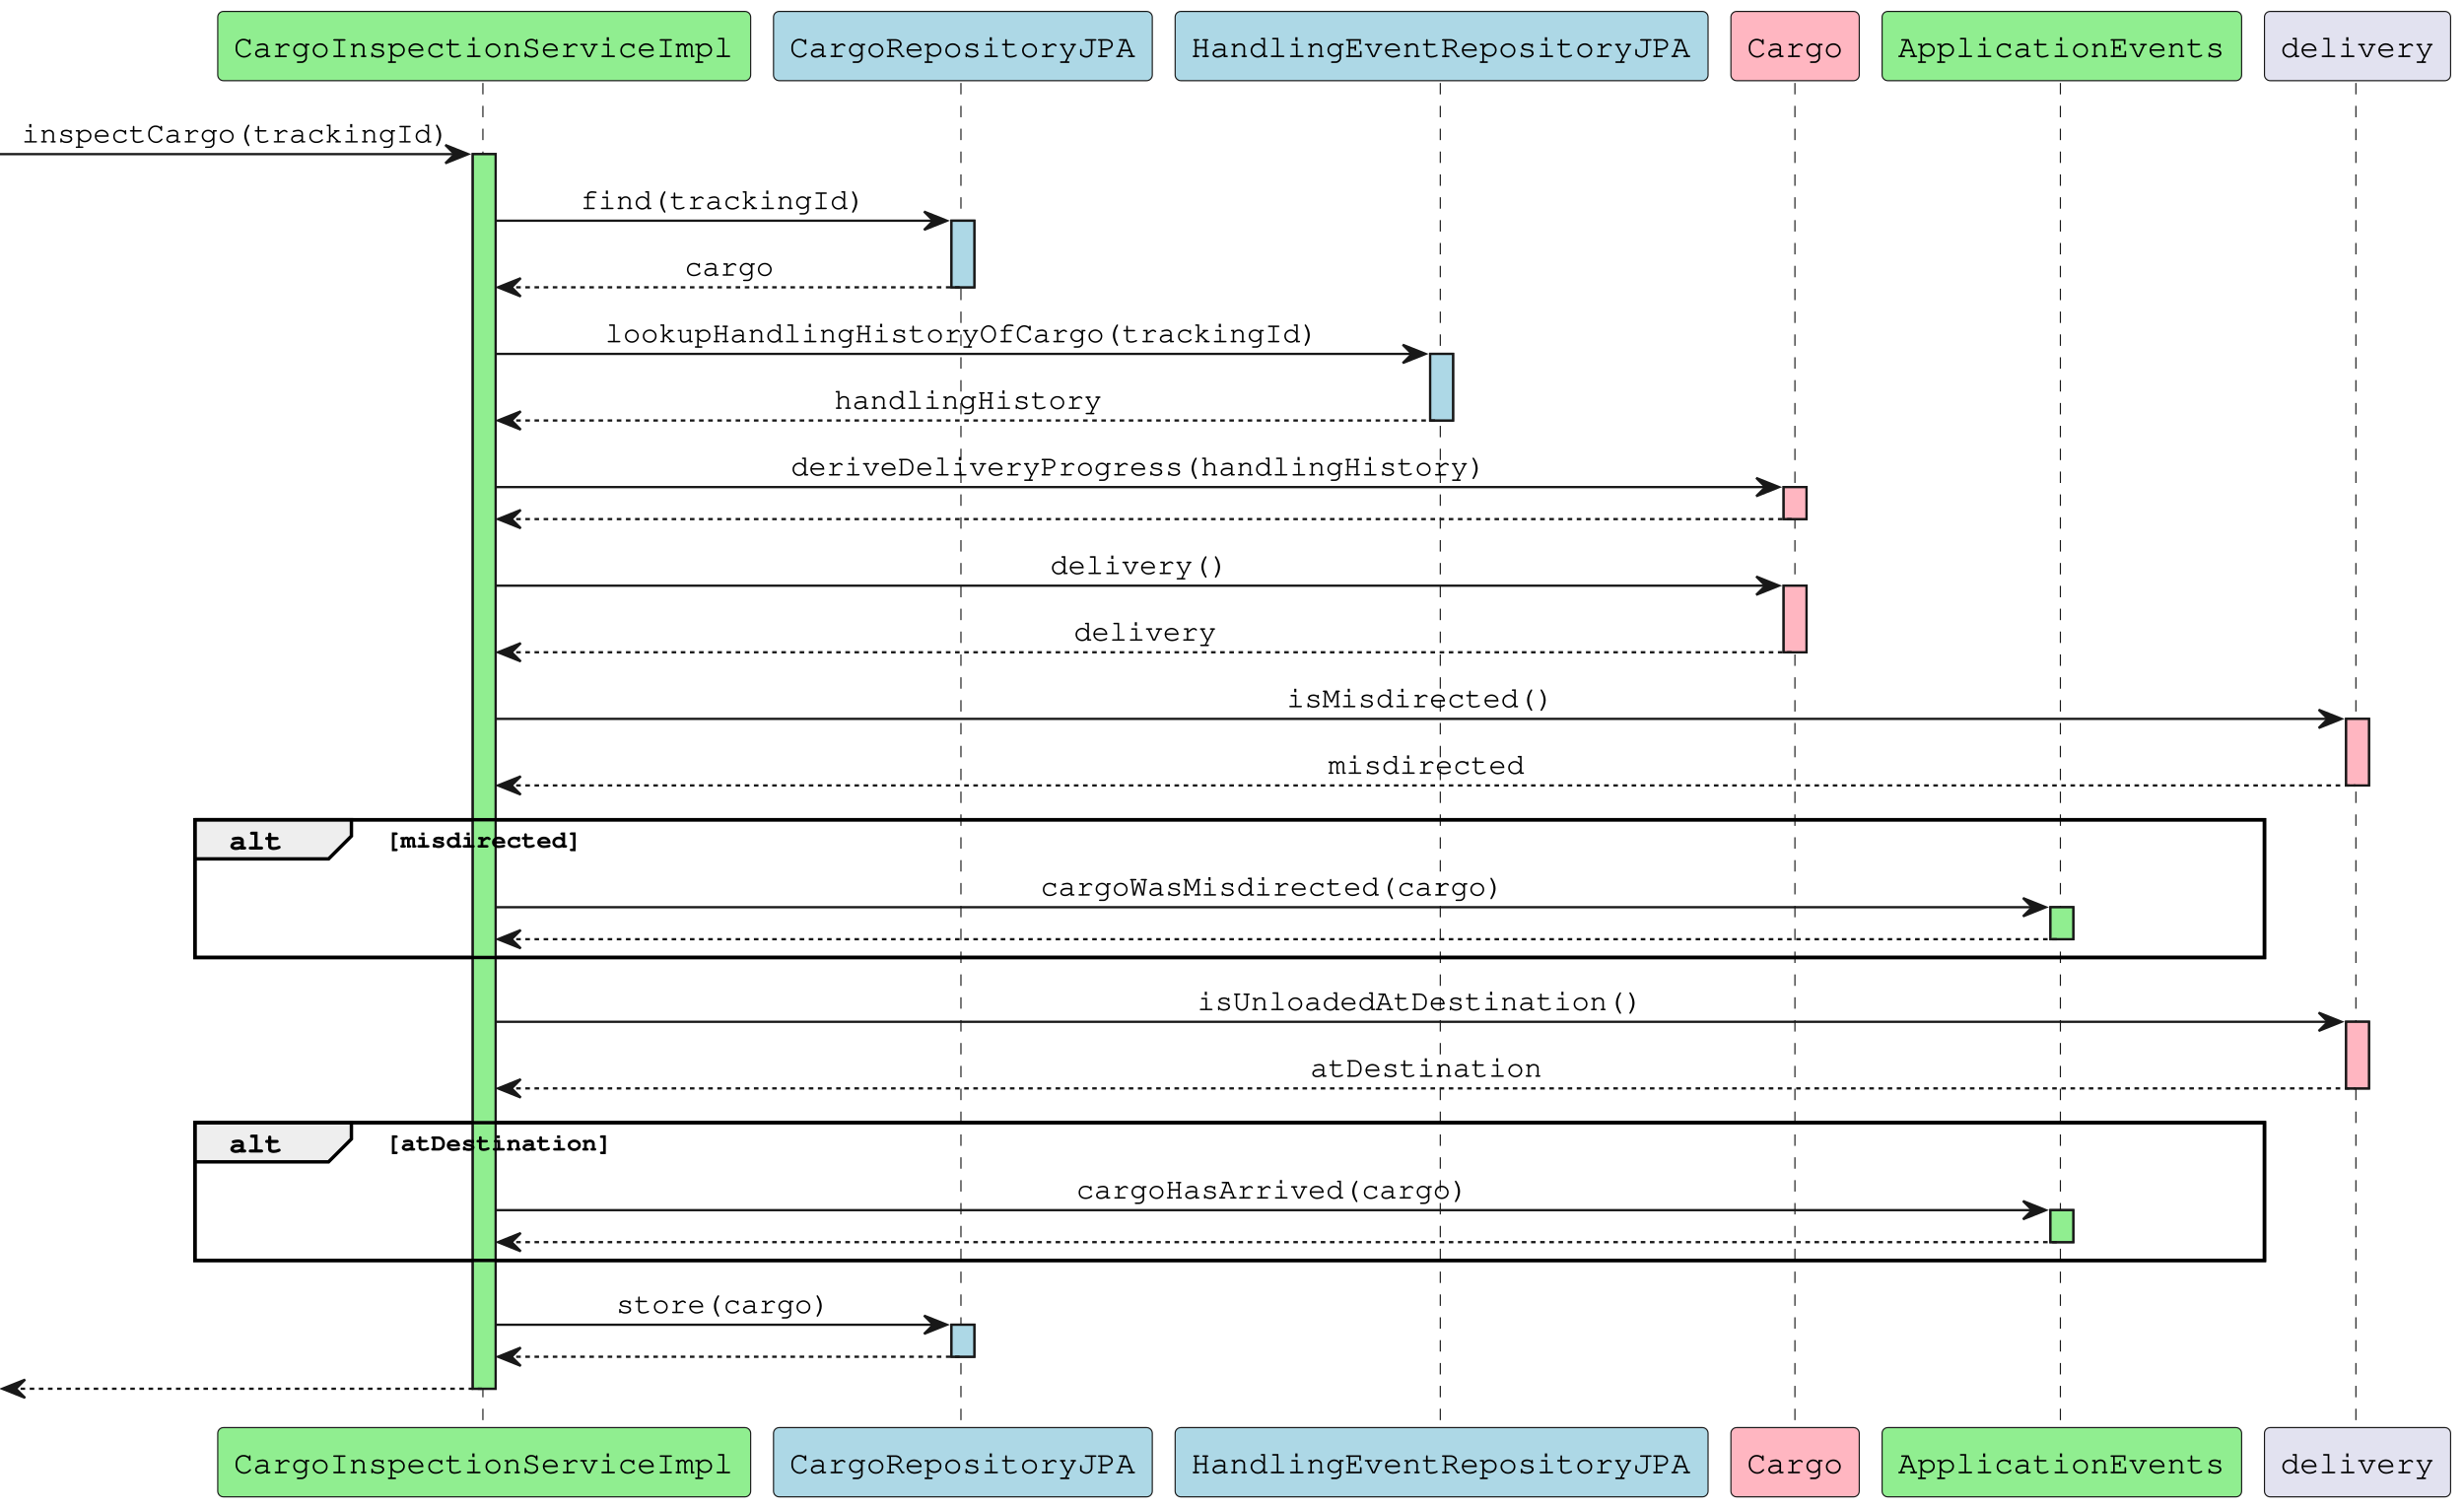
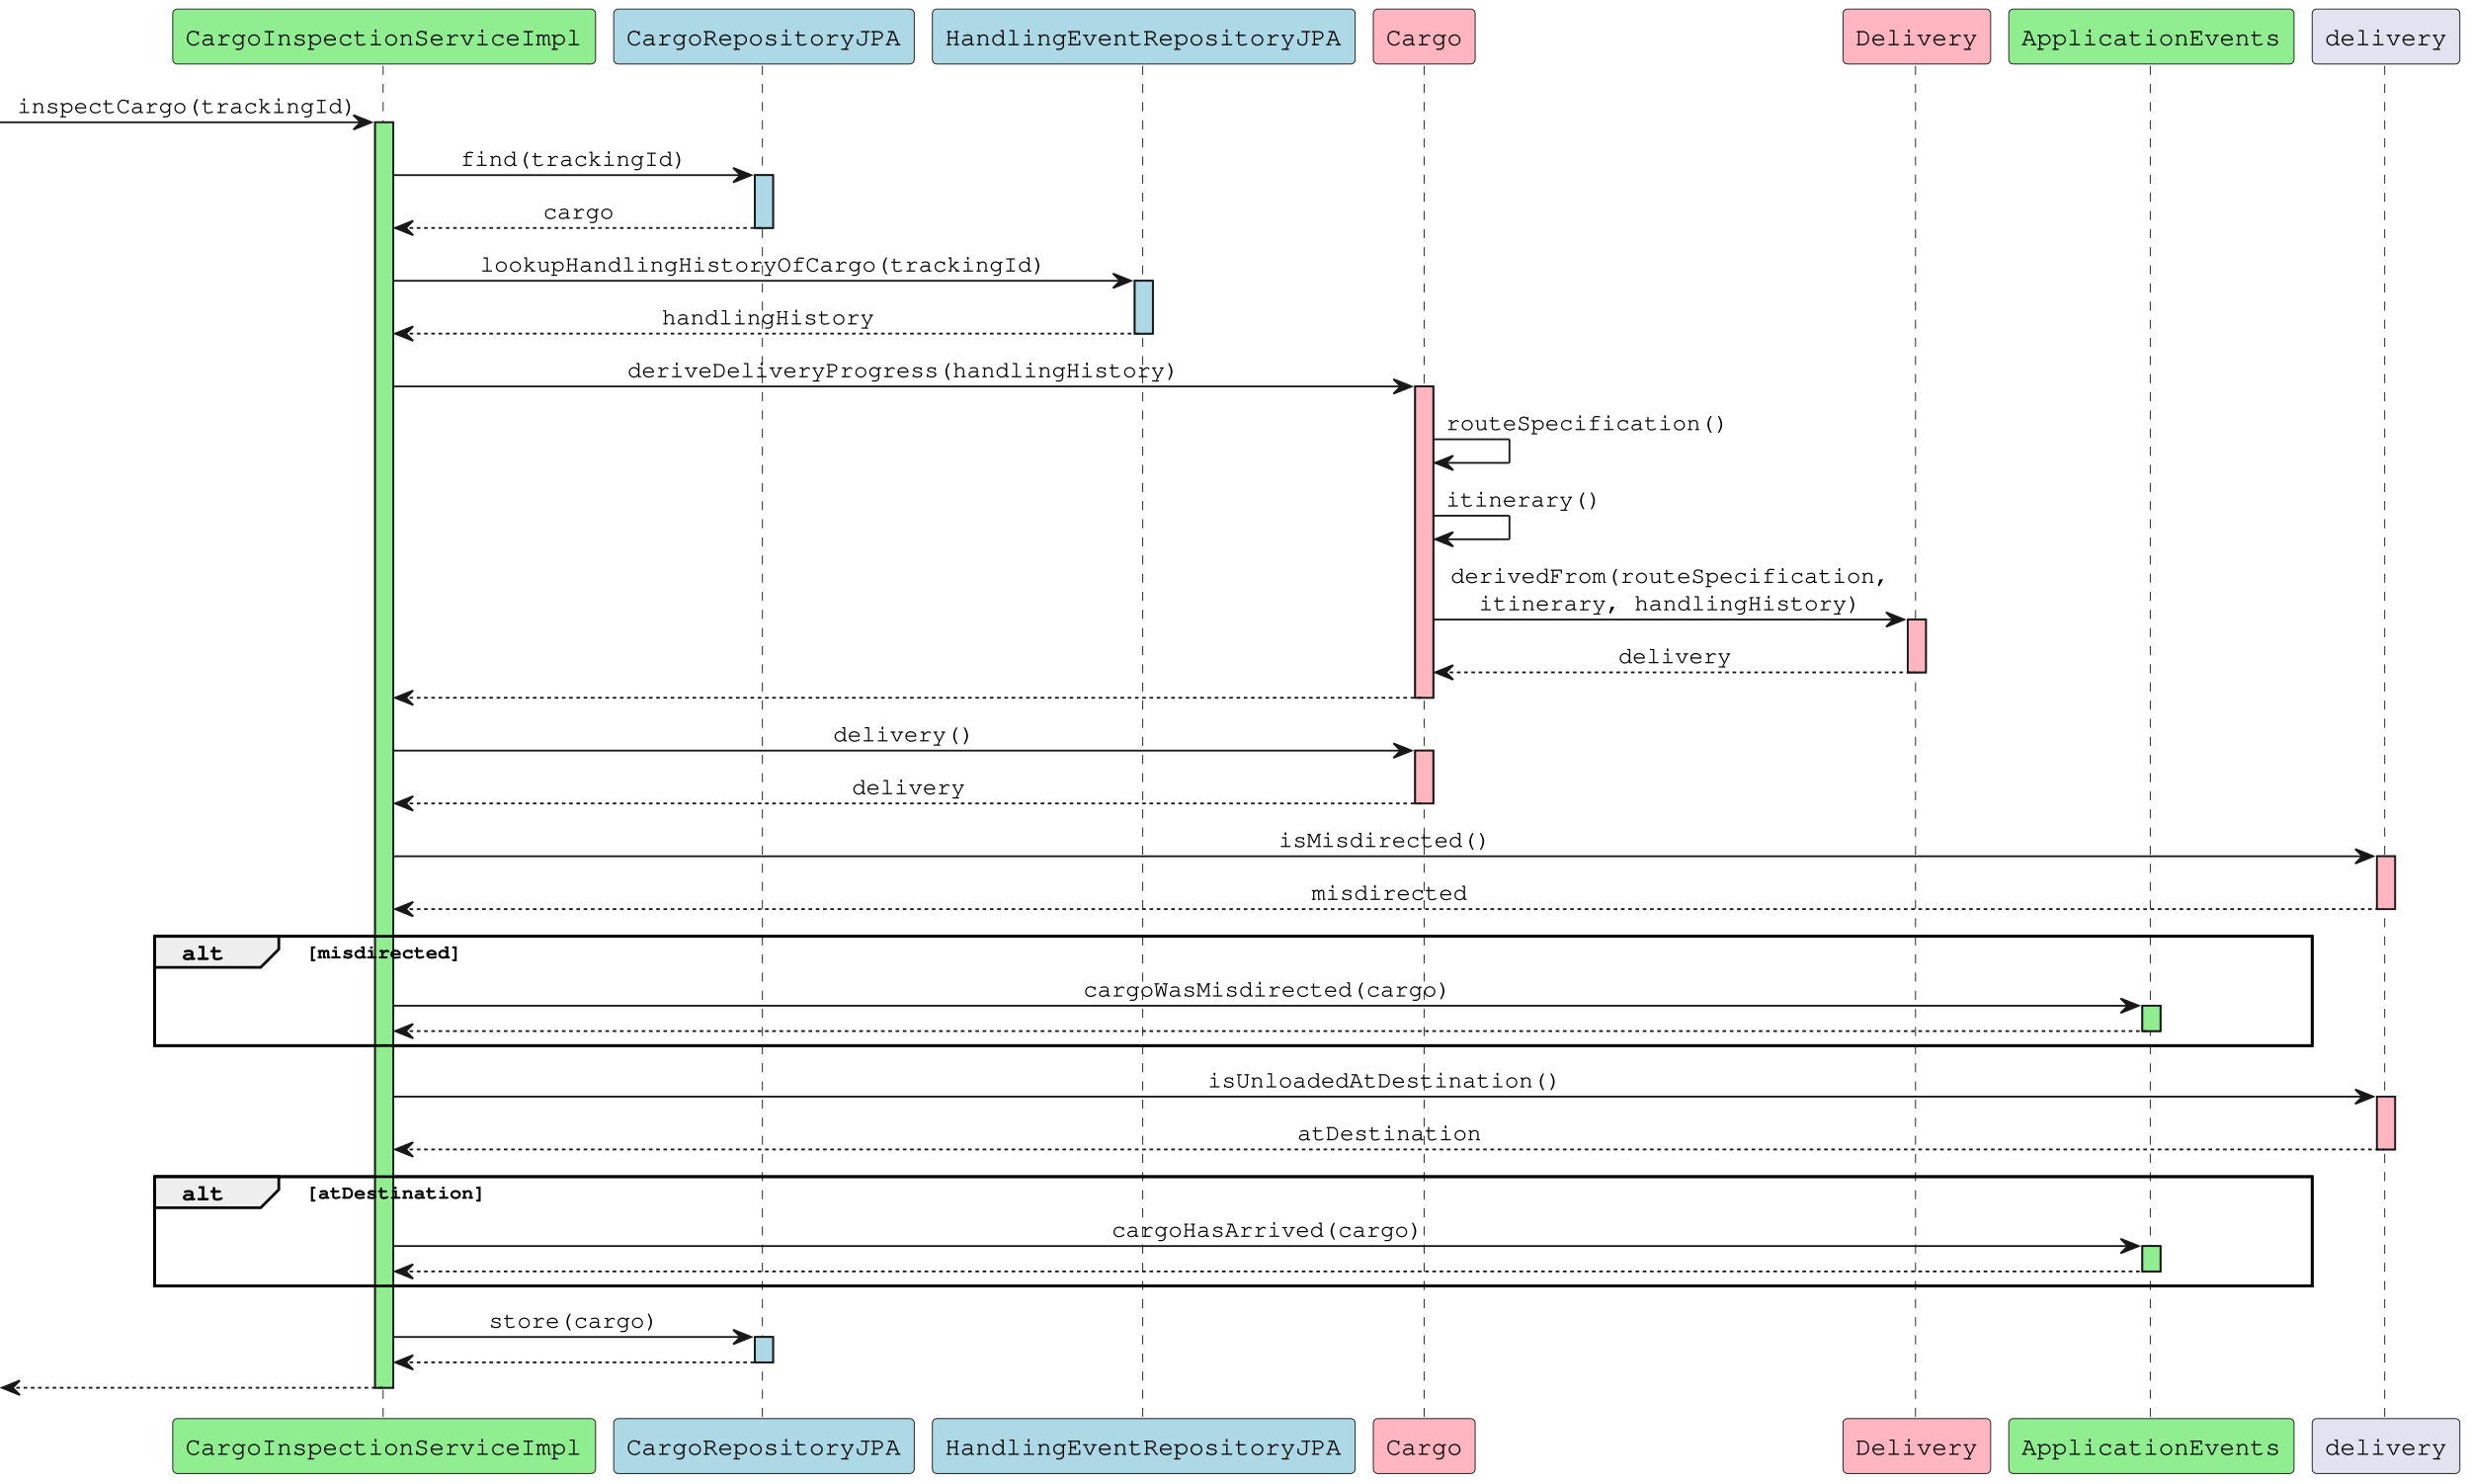
- <svg xmlns="http://www.w3.org/2000/svg" contentStyleType="text/css" data-diagram-type="SEQUENCE" height="660px" preserveAspectRatio="none" style="width:1078px;height:660px;background:#FFFFFF;" version="1.1" viewBox="0 0 1078 660" width="1078px" zoomAndPan="magnify">
+ <svg xmlns="http://www.w3.org/2000/svg" contentStyleType="text/css" data-diagram-type="SEQUENCE" height="818px" preserveAspectRatio="none" style="width:1362px;height:818px;background:#FFFFFF;" version="1.1" viewBox="0 0 1362 818" width="1362px" zoomAndPan="magnify">
  <defs />
  <g>
    <g>
-       <rect fill="#90EE90" height="540.125" style="stroke:#181818;stroke-width:1;" width="10" x="206.84" y="67.43" />
+       <rect fill="#90EE90" height="697.789" style="stroke:#181818;stroke-width:1;" width="10" x="206.84" y="67.43" />
    </g>
    <g>
      <rect fill="#ADD8E6" height="29.133" style="stroke:#181818;stroke-width:1;" width="10" x="416.272" y="96.562" />
    </g>
    <g>
-       <rect fill="#ADD8E6" height="14" style="stroke:#181818;stroke-width:1;" width="10" x="416.272" y="579.555" />
+       <rect fill="#ADD8E6" height="14" style="stroke:#181818;stroke-width:1;" width="10" x="416.272" y="737.219" />
    </g>
    <g>
      <rect fill="#ADD8E6" height="29.133" style="stroke:#181818;stroke-width:1;" width="10" x="625.703" y="154.828" />
    </g>
    <g>
-       <rect fill="#FFB6C1" height="14" style="stroke:#181818;stroke-width:1;" width="10" x="780.348" y="213.094" />
-     </g>
-     <g>
-       <rect fill="#FFB6C1" height="29.133" style="stroke:#181818;stroke-width:1;" width="10" x="780.348" y="256.227" />
-     </g>
-     <g>
-       <rect fill="#90EE90" height="14" style="stroke:#181818;stroke-width:1;" width="10" x="897.064" y="396.891" />
-     </g>
-     <g>
-       <rect fill="#90EE90" height="14" style="stroke:#181818;stroke-width:1;" width="10" x="897.064" y="529.422" />
-     </g>
-     <g>
-       <rect fill="#FFB6C1" height="29.133" style="stroke:#181818;stroke-width:1;" width="10" x="1026.423" y="314.492" />
-     </g>
-     <g>
-       <rect fill="#FFB6C1" height="29.133" style="stroke:#181818;stroke-width:1;" width="10" x="1026.423" y="447.023" />
-     </g>
-     <rect fill="none" height="60.266" style="stroke:#000000;stroke-width:1.5;" width="905.441" x="85.267" y="358.625" />
-     <rect fill="none" height="60.266" style="stroke:#000000;stroke-width:1.5;" width="905.441" x="85.267" y="491.156" />
-     <g>
-       <rect fill="#000000" fill-opacity="0" height="589.258" width="8" x="207.84" y="36.297" />
-       <line style="stroke:#181818;stroke-width:0.5;stroke-dasharray:5.0,5.0;" x1="211.267" x2="211.267" y1="36.297" y2="625.555" />
-     </g>
-     <g>
-       <rect fill="#000000" fill-opacity="0" height="589.258" width="8" x="417.272" y="36.297" />
-       <line style="stroke:#181818;stroke-width:0.5;stroke-dasharray:5.0,5.0;" x1="420.413" x2="420.413" y1="36.297" y2="625.555" />
-     </g>
-     <g>
-       <rect fill="#000000" fill-opacity="0" height="589.258" width="8" x="626.703" y="36.297" />
-       <line style="stroke:#181818;stroke-width:0.5;stroke-dasharray:5.0,5.0;" x1="630.13" x2="630.13" y1="36.297" y2="625.555" />
-     </g>
-     <g>
-       <rect fill="#000000" fill-opacity="0" height="589.258" width="8" x="781.348" y="36.297" />
-       <line style="stroke:#181818;stroke-width:0.5;stroke-dasharray:5.0,5.0;" x1="785.276" x2="785.276" y1="36.297" y2="625.555" />
-     </g>
-     <g>
-       <rect fill="#000000" fill-opacity="0" height="589.258" width="8" x="898.064" y="36.297" />
-       <line style="stroke:#181818;stroke-width:0.5;stroke-dasharray:5.0,5.0;" x1="901.42" x2="901.42" y1="36.297" y2="625.555" />
-     </g>
-     <g>
-       <rect fill="#000000" fill-opacity="0" height="589.258" width="8" x="1027.423" y="36.297" />
-       <line style="stroke:#181818;stroke-width:0.5;stroke-dasharray:5.0,5.0;" x1="1030.708" x2="1030.708" y1="36.297" y2="625.555" />
+       <rect fill="#FFB6C1" height="171.664" style="stroke:#181818;stroke-width:1;" width="10" x="780.348" y="213.094" />
+     </g>
+     <g>
+       <rect fill="#FFB6C1" height="29.133" style="stroke:#181818;stroke-width:1;" width="10" x="780.348" y="413.891" />
+     </g>
+     <g>
+       <rect fill="#FFB6C1" height="29.133" style="stroke:#181818;stroke-width:1;" width="10" x="1051.975" y="341.625" />
+     </g>
+     <g>
+       <rect fill="#90EE90" height="14" style="stroke:#181818;stroke-width:1;" width="10" x="1181.333" y="554.555" />
+     </g>
+     <g>
+       <rect fill="#90EE90" height="14" style="stroke:#181818;stroke-width:1;" width="10" x="1181.333" y="687.086" />
+     </g>
+     <g>
+       <rect fill="#FFB6C1" height="29.133" style="stroke:#181818;stroke-width:1;" width="10" x="1310.692" y="472.156" />
+     </g>
+     <g>
+       <rect fill="#FFB6C1" height="29.133" style="stroke:#181818;stroke-width:1;" width="10" x="1310.692" y="604.688" />
+     </g>
+     <rect fill="none" height="60.266" style="stroke:#000000;stroke-width:1.5;" width="1189.711" x="85.267" y="516.289" />
+     <rect fill="none" height="60.266" style="stroke:#000000;stroke-width:1.5;" width="1189.711" x="85.267" y="648.82" />
+     <g>
+       <rect fill="#000000" fill-opacity="0" height="746.922" width="8" x="207.84" y="36.297" />
+       <line style="stroke:#181818;stroke-width:0.5;stroke-dasharray:5.0,5.0;" x1="211.267" x2="211.267" y1="36.297" y2="783.219" />
+     </g>
+     <g>
+       <rect fill="#000000" fill-opacity="0" height="746.922" width="8" x="417.272" y="36.297" />
+       <line style="stroke:#181818;stroke-width:0.5;stroke-dasharray:5.0,5.0;" x1="420.413" x2="420.413" y1="36.297" y2="783.219" />
+     </g>
+     <g>
+       <rect fill="#000000" fill-opacity="0" height="746.922" width="8" x="626.703" y="36.297" />
+       <line style="stroke:#181818;stroke-width:0.5;stroke-dasharray:5.0,5.0;" x1="630.13" x2="630.13" y1="36.297" y2="783.219" />
+     </g>
+     <g>
+       <rect fill="#000000" fill-opacity="0" height="746.922" width="8" x="781.348" y="36.297" />
+       <line style="stroke:#181818;stroke-width:0.5;stroke-dasharray:5.0,5.0;" x1="785.276" x2="785.276" y1="36.297" y2="783.219" />
+     </g>
+     <g>
+       <rect fill="#000000" fill-opacity="0" height="746.922" width="8" x="1052.975" y="36.297" />
+       <line style="stroke:#181818;stroke-width:0.5;stroke-dasharray:5.0,5.0;" x1="1056.26" x2="1056.26" y1="36.297" y2="783.219" />
+     </g>
+     <g>
+       <rect fill="#000000" fill-opacity="0" height="746.922" width="8" x="1182.333" y="36.297" />
+       <line style="stroke:#181818;stroke-width:0.5;stroke-dasharray:5.0,5.0;" x1="1185.689" x2="1185.689" y1="36.297" y2="783.219" />
+     </g>
+     <g>
+       <rect fill="#000000" fill-opacity="0" height="746.922" width="8" x="1311.692" y="36.297" />
+       <line style="stroke:#181818;stroke-width:0.5;stroke-dasharray:5.0,5.0;" x1="1314.977" x2="1314.977" y1="36.297" y2="783.219" />
    </g>
    <g class="participant participant-head" data-participant="cis">
      <rect fill="#90EE90" height="30.297" rx="2.5" ry="2.5" style="stroke:#181818;stroke-width:0.5;" width="233.147" x="95.267" y="5" />
      <text fill="#000000" font-family="Courier" font-size="14" lengthAdjust="spacing" textLength="219.147" x="102.267" y="24.995">CargoInspectionServiceImpl</text>
    </g>
    <g class="participant participant-tail" data-participant="cis">
-       <rect fill="#90EE90" height="30.297" rx="2.5" ry="2.5" style="stroke:#181818;stroke-width:0.5;" width="233.147" x="95.267" y="624.555" />
-       <text fill="#000000" font-family="Courier" font-size="14" lengthAdjust="spacing" textLength="219.147" x="102.267" y="644.55">CargoInspectionServiceImpl</text>
+       <rect fill="#90EE90" height="30.297" rx="2.5" ry="2.5" style="stroke:#181818;stroke-width:0.5;" width="233.147" x="95.267" y="782.219" />
+       <text fill="#000000" font-family="Courier" font-size="14" lengthAdjust="spacing" textLength="219.147" x="102.267" y="802.214">CargoInspectionServiceImpl</text>
    </g>
    <g class="participant participant-head" data-participant="cr">
      <rect fill="#ADD8E6" height="30.297" rx="2.5" ry="2.5" style="stroke:#181818;stroke-width:0.5;" width="165.717" x="338.413" y="5" />
      <text fill="#000000" font-family="Courier" font-size="14" lengthAdjust="spacing" textLength="151.717" x="345.413" y="24.995">CargoRepositoryJPA</text>
    </g>
    <g class="participant participant-tail" data-participant="cr">
-       <rect fill="#ADD8E6" height="30.297" rx="2.5" ry="2.5" style="stroke:#181818;stroke-width:0.5;" width="165.717" x="338.413" y="624.555" />
-       <text fill="#000000" font-family="Courier" font-size="14" lengthAdjust="spacing" textLength="151.717" x="345.413" y="644.55">CargoRepositoryJPA</text>
+       <rect fill="#ADD8E6" height="30.297" rx="2.5" ry="2.5" style="stroke:#181818;stroke-width:0.5;" width="165.717" x="338.413" y="782.219" />
+       <text fill="#000000" font-family="Courier" font-size="14" lengthAdjust="spacing" textLength="151.717" x="345.413" y="802.214">CargoRepositoryJPA</text>
    </g>
    <g class="participant participant-head" data-participant="her">
      <rect fill="#ADD8E6" height="30.297" rx="2.5" ry="2.5" style="stroke:#181818;stroke-width:0.5;" width="233.147" x="514.13" y="5" />
      <text fill="#000000" font-family="Courier" font-size="14" lengthAdjust="spacing" textLength="219.147" x="521.13" y="24.995">HandlingEventRepositoryJPA</text>
    </g>
    <g class="participant participant-tail" data-participant="her">
-       <rect fill="#ADD8E6" height="30.297" rx="2.5" ry="2.5" style="stroke:#181818;stroke-width:0.5;" width="233.147" x="514.13" y="624.555" />
-       <text fill="#000000" font-family="Courier" font-size="14" lengthAdjust="spacing" textLength="219.147" x="521.13" y="644.55">HandlingEventRepositoryJPA</text>
+       <rect fill="#ADD8E6" height="30.297" rx="2.5" ry="2.5" style="stroke:#181818;stroke-width:0.5;" width="233.147" x="514.13" y="782.219" />
+       <text fill="#000000" font-family="Courier" font-size="14" lengthAdjust="spacing" textLength="219.147" x="521.13" y="802.214">HandlingEventRepositoryJPA</text>
    </g>
    <g class="participant participant-head" data-participant="c">
      <rect fill="#FFB6C1" height="30.297" rx="2.5" ry="2.5" style="stroke:#181818;stroke-width:0.5;" width="56.144" x="757.276" y="5" />
      <text fill="#000000" font-family="Courier" font-size="14" lengthAdjust="spacing" textLength="42.144" x="764.276" y="24.995">Cargo</text>
    </g>
    <g class="participant participant-tail" data-participant="c">
-       <rect fill="#FFB6C1" height="30.297" rx="2.5" ry="2.5" style="stroke:#181818;stroke-width:0.5;" width="56.144" x="757.276" y="624.555" />
-       <text fill="#000000" font-family="Courier" font-size="14" lengthAdjust="spacing" textLength="42.144" x="764.276" y="644.55">Cargo</text>
+       <rect fill="#FFB6C1" height="30.297" rx="2.5" ry="2.5" style="stroke:#181818;stroke-width:0.5;" width="56.144" x="757.276" y="782.219" />
+       <text fill="#000000" font-family="Courier" font-size="14" lengthAdjust="spacing" textLength="42.144" x="764.276" y="802.214">Cargo</text>
+     </g>
+     <g class="participant participant-head" data-participant="d">
+       <rect fill="#FFB6C1" height="30.297" rx="2.5" ry="2.5" style="stroke:#181818;stroke-width:0.5;" width="81.43" x="1016.26" y="5" />
+       <text fill="#000000" font-family="Courier" font-size="14" lengthAdjust="spacing" textLength="67.43" x="1023.26" y="24.995">Delivery</text>
+     </g>
+     <g class="participant participant-tail" data-participant="d">
+       <rect fill="#FFB6C1" height="30.297" rx="2.5" ry="2.5" style="stroke:#181818;stroke-width:0.5;" width="81.43" x="1016.26" y="782.219" />
+       <text fill="#000000" font-family="Courier" font-size="14" lengthAdjust="spacing" textLength="67.43" x="1023.26" y="802.214">Delivery</text>
    </g>
    <g class="participant participant-head" data-participant="ae">
-       <rect fill="#90EE90" height="30.297" rx="2.5" ry="2.5" style="stroke:#181818;stroke-width:0.5;" width="157.288" x="823.42" y="5" />
-       <text fill="#000000" font-family="Courier" font-size="14" lengthAdjust="spacing" textLength="143.288" x="830.42" y="24.995">ApplicationEvents</text>
+       <rect fill="#90EE90" height="30.297" rx="2.5" ry="2.5" style="stroke:#181818;stroke-width:0.5;" width="157.288" x="1107.689" y="5" />
+       <text fill="#000000" font-family="Courier" font-size="14" lengthAdjust="spacing" textLength="143.288" x="1114.689" y="24.995">ApplicationEvents</text>
    </g>
    <g class="participant participant-tail" data-participant="ae">
-       <rect fill="#90EE90" height="30.297" rx="2.5" ry="2.5" style="stroke:#181818;stroke-width:0.5;" width="157.288" x="823.42" y="624.555" />
-       <text fill="#000000" font-family="Courier" font-size="14" lengthAdjust="spacing" textLength="143.288" x="830.42" y="644.55">ApplicationEvents</text>
+       <rect fill="#90EE90" height="30.297" rx="2.5" ry="2.5" style="stroke:#181818;stroke-width:0.5;" width="157.288" x="1107.689" y="782.219" />
+       <text fill="#000000" font-family="Courier" font-size="14" lengthAdjust="spacing" textLength="143.288" x="1114.689" y="802.214">ApplicationEvents</text>
    </g>
    <g class="participant participant-head" data-participant="delivery">
-       <rect fill="#E2E2F0" height="30.297" rx="2.5" ry="2.5" style="stroke:#181818;stroke-width:0.5;" width="81.43" x="990.708" y="5" />
-       <text fill="#000000" font-family="Courier" font-size="14" lengthAdjust="spacing" textLength="67.43" x="997.708" y="24.995">delivery</text>
+       <rect fill="#E2E2F0" height="30.297" rx="2.5" ry="2.5" style="stroke:#181818;stroke-width:0.5;" width="81.43" x="1274.977" y="5" />
+       <text fill="#000000" font-family="Courier" font-size="14" lengthAdjust="spacing" textLength="67.43" x="1281.977" y="24.995">delivery</text>
    </g>
    <g class="participant participant-tail" data-participant="delivery">
-       <rect fill="#E2E2F0" height="30.297" rx="2.5" ry="2.5" style="stroke:#181818;stroke-width:0.5;" width="81.43" x="990.708" y="624.555" />
-       <text fill="#000000" font-family="Courier" font-size="14" lengthAdjust="spacing" textLength="67.43" x="997.708" y="644.55">delivery</text>
-     </g>
-     <g>
-       <rect fill="#90EE90" height="540.125" style="stroke:#181818;stroke-width:1;" width="10" x="206.84" y="67.43" />
+       <rect fill="#E2E2F0" height="30.297" rx="2.5" ry="2.5" style="stroke:#181818;stroke-width:0.5;" width="81.43" x="1274.977" y="782.219" />
+       <text fill="#000000" font-family="Courier" font-size="14" lengthAdjust="spacing" textLength="67.43" x="1281.977" y="802.214">delivery</text>
+     </g>
+     <g>
+       <rect fill="#90EE90" height="697.789" style="stroke:#181818;stroke-width:1;" width="10" x="206.84" y="67.43" />
    </g>
    <g>
      <rect fill="#ADD8E6" height="29.133" style="stroke:#181818;stroke-width:1;" width="10" x="416.272" y="96.562" />
    </g>
    <g>
-       <rect fill="#ADD8E6" height="14" style="stroke:#181818;stroke-width:1;" width="10" x="416.272" y="579.555" />
+       <rect fill="#ADD8E6" height="14" style="stroke:#181818;stroke-width:1;" width="10" x="416.272" y="737.219" />
    </g>
    <g>
      <rect fill="#ADD8E6" height="29.133" style="stroke:#181818;stroke-width:1;" width="10" x="625.703" y="154.828" />
    </g>
    <g>
-       <rect fill="#FFB6C1" height="14" style="stroke:#181818;stroke-width:1;" width="10" x="780.348" y="213.094" />
-     </g>
-     <g>
-       <rect fill="#FFB6C1" height="29.133" style="stroke:#181818;stroke-width:1;" width="10" x="780.348" y="256.227" />
-     </g>
-     <g>
-       <rect fill="#90EE90" height="14" style="stroke:#181818;stroke-width:1;" width="10" x="897.064" y="396.891" />
-     </g>
-     <g>
-       <rect fill="#90EE90" height="14" style="stroke:#181818;stroke-width:1;" width="10" x="897.064" y="529.422" />
-     </g>
-     <g>
-       <rect fill="#FFB6C1" height="29.133" style="stroke:#181818;stroke-width:1;" width="10" x="1026.423" y="314.492" />
-     </g>
-     <g>
-       <rect fill="#FFB6C1" height="29.133" style="stroke:#181818;stroke-width:1;" width="10" x="1026.423" y="447.023" />
+       <rect fill="#FFB6C1" height="171.664" style="stroke:#181818;stroke-width:1;" width="10" x="780.348" y="213.094" />
+     </g>
+     <g>
+       <rect fill="#FFB6C1" height="29.133" style="stroke:#181818;stroke-width:1;" width="10" x="780.348" y="413.891" />
+     </g>
+     <g>
+       <rect fill="#FFB6C1" height="29.133" style="stroke:#181818;stroke-width:1;" width="10" x="1051.975" y="341.625" />
+     </g>
+     <g>
+       <rect fill="#90EE90" height="14" style="stroke:#181818;stroke-width:1;" width="10" x="1181.333" y="554.555" />
+     </g>
+     <g>
+       <rect fill="#90EE90" height="14" style="stroke:#181818;stroke-width:1;" width="10" x="1181.333" y="687.086" />
+     </g>
+     <g>
+       <rect fill="#FFB6C1" height="29.133" style="stroke:#181818;stroke-width:1;" width="10" x="1310.692" y="472.156" />
+     </g>
+     <g>
+       <rect fill="#FFB6C1" height="29.133" style="stroke:#181818;stroke-width:1;" width="10" x="1310.692" y="604.688" />
    </g>
    <g class="message" data-participant-1="cis" data-participant-2="cis">
      <polygon fill="#181818" points="194.84,63.43,204.84,67.43,194.84,71.43,198.84,67.43" style="stroke:#181818;stroke-width:1;" />
      <line style="stroke:#181818;stroke-width:1;" x1="0" x2="200.84" y1="67.43" y2="67.43" />
      <text fill="#000000" font-family="Courier" font-size="13" lengthAdjust="spacing" textLength="187.84" x="9.5" y="62.364">inspectCargo(trackingId)</text>
    </g>
    <g class="message" data-participant-1="cis" data-participant-2="cr">
      <polygon fill="#181818" points="404.272,92.562,414.272,96.562,404.272,100.562,408.272,96.562" style="stroke:#181818;stroke-width:1;" />
      <line style="stroke:#181818;stroke-width:1;" x1="216.84" x2="410.272" y1="96.562" y2="96.562" />
      <text fill="#000000" font-family="Courier" font-size="13" lengthAdjust="spacing" textLength="125.227" x="253.942" y="91.497">find(trackingId)</text>
    </g>
    <g class="message" data-participant-1="cr" data-participant-2="cis">
      <polygon fill="#181818" points="227.84,121.695,217.84,125.695,227.84,129.695,223.84,125.695" style="stroke:#181818;stroke-width:1;" />
      <line style="stroke:#181818;stroke-width:1;stroke-dasharray:2.0,2.0;" x1="221.84" x2="420.272" y1="125.695" y2="125.695" />
      <text fill="#000000" font-family="Courier" font-size="13" lengthAdjust="spacing" textLength="39.133" x="299.489" y="120.629">cargo</text>
    </g>
    <g class="message" data-participant-1="cis" data-participant-2="her">
      <polygon fill="#181818" points="613.703,150.828,623.703,154.828,613.703,158.828,617.703,154.828" style="stroke:#181818;stroke-width:1;" />
      <line style="stroke:#181818;stroke-width:1;" x1="216.84" x2="619.703" y1="154.828" y2="154.828" />
      <text fill="#000000" font-family="Courier" font-size="13" lengthAdjust="spacing" textLength="313.066" x="264.738" y="149.762">lookupHandlingHistoryOfCargo(trackingId)</text>
    </g>
    <g class="message" data-participant-1="her" data-participant-2="cis">
      <polygon fill="#181818" points="227.84,179.961,217.84,183.961,227.84,187.961,223.84,183.961" style="stroke:#181818;stroke-width:1;" />
      <line style="stroke:#181818;stroke-width:1;stroke-dasharray:2.0,2.0;" x1="221.84" x2="629.703" y1="183.961" y2="183.961" />
      <text fill="#000000" font-family="Courier" font-size="13" lengthAdjust="spacing" textLength="117.4" x="365.072" y="178.895">handlingHistory</text>
    </g>
    <g class="message" data-participant-1="cis" data-participant-2="c">
      <polygon fill="#181818" points="768.348,209.094,778.348,213.094,768.348,217.094,772.348,213.094" style="stroke:#181818;stroke-width:1;" />
      <line style="stroke:#181818;stroke-width:1;" x1="216.84" x2="774.348" y1="213.094" y2="213.094" />
      <text fill="#000000" font-family="Courier" font-size="13" lengthAdjust="spacing" textLength="305.24" x="345.974" y="208.028">deriveDeliveryProgress(handlingHistory)</text>
    </g>
+     <g class="message" data-participant-1="c" data-participant-2="c">
+       <line style="stroke:#181818;stroke-width:1;" x1="790.348" x2="832.348" y1="242.227" y2="242.227" />
+       <line style="stroke:#181818;stroke-width:1;" x1="832.348" x2="832.348" y1="242.227" y2="255.227" />
+       <line style="stroke:#181818;stroke-width:1;" x1="791.348" x2="832.348" y1="255.227" y2="255.227" />
+       <polygon fill="#181818" points="801.348,251.227,791.348,255.227,801.348,259.227,797.348,255.227" style="stroke:#181818;stroke-width:1;" />
+       <text fill="#000000" font-family="Courier" font-size="13" lengthAdjust="spacing" textLength="156.533" x="797.348" y="237.161">routeSpecification()</text>
+     </g>
+     <g class="message" data-participant-1="c" data-participant-2="c">
+       <line style="stroke:#181818;stroke-width:1;" x1="790.348" x2="832.348" y1="284.359" y2="284.359" />
+       <line style="stroke:#181818;stroke-width:1;" x1="832.348" x2="832.348" y1="284.359" y2="297.359" />
+       <line style="stroke:#181818;stroke-width:1;" x1="791.348" x2="832.348" y1="297.359" y2="297.359" />
+       <polygon fill="#181818" points="801.348,293.359,791.348,297.359,801.348,301.359,797.348,297.359" style="stroke:#181818;stroke-width:1;" />
+       <text fill="#000000" font-family="Courier" font-size="13" lengthAdjust="spacing" textLength="86.093" x="797.348" y="279.293">itinerary()</text>
+     </g>
+     <g class="message" data-participant-1="c" data-participant-2="d">
+       <polygon fill="#181818" points="1039.975,337.625,1049.975,341.625,1039.975,345.625,1043.975,341.625" style="stroke:#181818;stroke-width:1;" />
+       <line style="stroke:#181818;stroke-width:1;" x1="790.348" x2="1045.975" y1="341.625" y2="341.625" />
+       <text fill="#000000" font-family="Courier" font-size="13" lengthAdjust="spacing" textLength="242.626" x="799.848" y="321.426">derivedFrom(routeSpecification,</text>
+       <text fill="#000000" font-family="Courier" font-size="13" lengthAdjust="spacing" textLength="211.32" x="815.501" y="336.559">itinerary, handlingHistory)</text>
+     </g>
+     <g class="message" data-participant-1="d" data-participant-2="c">
+       <polygon fill="#181818" points="801.348,366.758,791.348,370.758,801.348,374.758,797.348,370.758" style="stroke:#181818;stroke-width:1;" />
+       <line style="stroke:#181818;stroke-width:1;stroke-dasharray:2.0,2.0;" x1="795.348" x2="1055.975" y1="370.758" y2="370.758" />
+       <text fill="#000000" font-family="Courier" font-size="13" lengthAdjust="spacing" textLength="62.613" x="892.355" y="365.692">delivery</text>
+     </g>
    <g class="message" data-participant-1="c" data-participant-2="cis">
-       <polygon fill="#181818" points="227.84,223.094,217.84,227.094,227.84,231.094,223.84,227.094" style="stroke:#181818;stroke-width:1;" />
-       <line style="stroke:#181818;stroke-width:1;stroke-dasharray:2.0,2.0;" x1="221.84" x2="784.348" y1="227.094" y2="227.094" />
+       <polygon fill="#181818" points="227.84,380.758,217.84,384.758,227.84,388.758,223.84,384.758" style="stroke:#181818;stroke-width:1;" />
+       <line style="stroke:#181818;stroke-width:1;stroke-dasharray:2.0,2.0;" x1="221.84" x2="784.348" y1="384.758" y2="384.758" />
    </g>
    <g class="message" data-participant-1="cis" data-participant-2="c">
-       <polygon fill="#181818" points="768.348,252.227,778.348,256.227,768.348,260.227,772.348,256.227" style="stroke:#181818;stroke-width:1;" />
-       <line style="stroke:#181818;stroke-width:1;" x1="216.84" x2="774.348" y1="256.227" y2="256.227" />
-       <text fill="#000000" font-family="Courier" font-size="13" lengthAdjust="spacing" textLength="78.267" x="459.461" y="251.161">delivery()</text>
+       <polygon fill="#181818" points="768.348,409.891,778.348,413.891,768.348,417.891,772.348,413.891" style="stroke:#181818;stroke-width:1;" />
+       <line style="stroke:#181818;stroke-width:1;" x1="216.84" x2="774.348" y1="413.891" y2="413.891" />
+       <text fill="#000000" font-family="Courier" font-size="13" lengthAdjust="spacing" textLength="78.267" x="459.461" y="408.825">delivery()</text>
    </g>
    <g class="message" data-participant-1="c" data-participant-2="cis">
-       <polygon fill="#181818" points="227.84,281.359,217.84,285.359,227.84,289.359,223.84,285.359" style="stroke:#181818;stroke-width:1;" />
-       <line style="stroke:#181818;stroke-width:1;stroke-dasharray:2.0,2.0;" x1="221.84" x2="784.348" y1="285.359" y2="285.359" />
-       <text fill="#000000" font-family="Courier" font-size="13" lengthAdjust="spacing" textLength="62.613" x="469.787" y="280.293">delivery</text>
+       <polygon fill="#181818" points="227.84,439.023,217.84,443.023,227.84,447.023,223.84,443.023" style="stroke:#181818;stroke-width:1;" />
+       <line style="stroke:#181818;stroke-width:1;stroke-dasharray:2.0,2.0;" x1="221.84" x2="784.348" y1="443.023" y2="443.023" />
+       <text fill="#000000" font-family="Courier" font-size="13" lengthAdjust="spacing" textLength="62.613" x="469.787" y="437.957">delivery</text>
    </g>
    <g class="message" data-participant-1="cis" data-participant-2="delivery">
-       <polygon fill="#181818" points="1014.423,310.492,1024.423,314.492,1014.423,318.492,1018.423,314.492" style="stroke:#181818;stroke-width:1;" />
-       <line style="stroke:#181818;stroke-width:1;" x1="216.84" x2="1020.423" y1="314.492" y2="314.492" />
-       <text fill="#000000" font-family="Courier" font-size="13" lengthAdjust="spacing" textLength="117.4" x="562.931" y="309.426">isMisdirected()</text>
+       <polygon fill="#181818" points="1298.692,468.156,1308.692,472.156,1298.692,476.156,1302.692,472.156" style="stroke:#181818;stroke-width:1;" />
+       <line style="stroke:#181818;stroke-width:1;" x1="216.84" x2="1304.692" y1="472.156" y2="472.156" />
+       <text fill="#000000" font-family="Courier" font-size="13" lengthAdjust="spacing" textLength="117.4" x="705.066" y="467.09">isMisdirected()</text>
    </g>
    <g class="message" data-participant-1="delivery" data-participant-2="cis">
-       <polygon fill="#181818" points="227.84,339.625,217.84,343.625,227.84,347.625,223.84,343.625" style="stroke:#181818;stroke-width:1;" />
-       <line style="stroke:#181818;stroke-width:1;stroke-dasharray:2.0,2.0;" x1="221.84" x2="1030.423" y1="343.625" y2="343.625" />
-       <text fill="#000000" font-family="Courier" font-size="13" lengthAdjust="spacing" textLength="86.093" x="581.085" y="338.559">misdirected</text>
-     </g>
-     <path d="M85.267,358.625 L153.747,358.625 L153.747,365.758 L143.747,375.758 L85.267,375.758 L85.267,358.625" fill="#EEEEEE" style="stroke:#000000;stroke-width:1.5;" />
-     <rect fill="none" height="60.266" style="stroke:#000000;stroke-width:1.5;" width="905.441" x="85.267" y="358.625" />
-     <text fill="#000000" font-family="Courier" font-size="13" font-weight="bold" lengthAdjust="spacing" textLength="23.48" x="100.267" y="371.692">alt</text>
-     <text fill="#000000" font-family="Courier" font-size="11" font-weight="bold" lengthAdjust="spacing" textLength="86.093" x="168.747" y="370.835">[misdirected]</text>
+       <polygon fill="#181818" points="227.84,497.289,217.84,501.289,227.84,505.289,223.84,501.289" style="stroke:#181818;stroke-width:1;" />
+       <line style="stroke:#181818;stroke-width:1;stroke-dasharray:2.0,2.0;" x1="221.84" x2="1314.692" y1="501.289" y2="501.289" />
+       <text fill="#000000" font-family="Courier" font-size="13" lengthAdjust="spacing" textLength="86.093" x="723.22" y="496.223">misdirected</text>
+     </g>
+     <path d="M85.267,516.289 L153.747,516.289 L153.747,523.422 L143.747,533.422 L85.267,533.422 L85.267,516.289" fill="#EEEEEE" style="stroke:#000000;stroke-width:1.5;" />
+     <rect fill="none" height="60.266" style="stroke:#000000;stroke-width:1.5;" width="1189.711" x="85.267" y="516.289" />
+     <text fill="#000000" font-family="Courier" font-size="13" font-weight="bold" lengthAdjust="spacing" textLength="23.48" x="100.267" y="529.356">alt</text>
+     <text fill="#000000" font-family="Courier" font-size="11" font-weight="bold" lengthAdjust="spacing" textLength="86.093" x="168.747" y="528.5">[misdirected]</text>
    <g class="message" data-participant-1="cis" data-participant-2="ae">
-       <polygon fill="#181818" points="885.064,392.891,895.064,396.891,885.064,400.891,889.064,396.891" style="stroke:#181818;stroke-width:1;" />
-       <line style="stroke:#181818;stroke-width:1;" x1="216.84" x2="891.064" y1="396.891" y2="396.891" />
-       <text fill="#000000" font-family="Courier" font-size="13" lengthAdjust="spacing" textLength="203.493" x="455.205" y="391.825">cargoWasMisdirected(cargo)</text>
+       <polygon fill="#181818" points="1169.333,550.555,1179.333,554.555,1169.333,558.555,1173.333,554.555" style="stroke:#181818;stroke-width:1;" />
+       <line style="stroke:#181818;stroke-width:1;" x1="216.84" x2="1175.333" y1="554.555" y2="554.555" />
+       <text fill="#000000" font-family="Courier" font-size="13" lengthAdjust="spacing" textLength="203.493" x="597.34" y="549.489">cargoWasMisdirected(cargo)</text>
    </g>
    <g class="message" data-participant-1="ae" data-participant-2="cis">
-       <polygon fill="#181818" points="227.84,406.891,217.84,410.891,227.84,414.891,223.84,410.891" style="stroke:#181818;stroke-width:1;" />
-       <line style="stroke:#181818;stroke-width:1;stroke-dasharray:2.0,2.0;" x1="221.84" x2="901.064" y1="410.891" y2="410.891" />
+       <polygon fill="#181818" points="227.84,564.555,217.84,568.555,227.84,572.555,223.84,568.555" style="stroke:#181818;stroke-width:1;" />
+       <line style="stroke:#181818;stroke-width:1;stroke-dasharray:2.0,2.0;" x1="221.84" x2="1185.333" y1="568.555" y2="568.555" />
    </g>
    <g class="message" data-participant-1="cis" data-participant-2="delivery">
-       <polygon fill="#181818" points="1014.423,443.023,1024.423,447.023,1014.423,451.023,1018.423,447.023" style="stroke:#181818;stroke-width:1;" />
-       <line style="stroke:#181818;stroke-width:1;" x1="216.84" x2="1020.423" y1="447.023" y2="447.023" />
-       <text fill="#000000" font-family="Courier" font-size="13" lengthAdjust="spacing" textLength="195.667" x="523.798" y="441.957">isUnloadedAtDestination()</text>
+       <polygon fill="#181818" points="1298.692,600.688,1308.692,604.688,1298.692,608.688,1302.692,604.688" style="stroke:#181818;stroke-width:1;" />
+       <line style="stroke:#181818;stroke-width:1;" x1="216.84" x2="1304.692" y1="604.688" y2="604.688" />
+       <text fill="#000000" font-family="Courier" font-size="13" lengthAdjust="spacing" textLength="195.667" x="665.933" y="599.622">isUnloadedAtDestination()</text>
    </g>
    <g class="message" data-participant-1="delivery" data-participant-2="cis">
-       <polygon fill="#181818" points="227.84,472.156,217.84,476.156,227.84,480.156,223.84,476.156" style="stroke:#181818;stroke-width:1;" />
-       <line style="stroke:#181818;stroke-width:1;stroke-dasharray:2.0,2.0;" x1="221.84" x2="1030.423" y1="476.156" y2="476.156" />
-       <text fill="#000000" font-family="Courier" font-size="13" lengthAdjust="spacing" textLength="101.747" x="573.258" y="471.09">atDestination</text>
-     </g>
-     <path d="M85.267,491.156 L153.747,491.156 L153.747,498.289 L143.747,508.289 L85.267,508.289 L85.267,491.156" fill="#EEEEEE" style="stroke:#000000;stroke-width:1.5;" />
-     <rect fill="none" height="60.266" style="stroke:#000000;stroke-width:1.5;" width="905.441" x="85.267" y="491.156" />
-     <text fill="#000000" font-family="Courier" font-size="13" font-weight="bold" lengthAdjust="spacing" textLength="23.48" x="100.267" y="504.223">alt</text>
-     <text fill="#000000" font-family="Courier" font-size="11" font-weight="bold" lengthAdjust="spacing" textLength="99.338" x="168.747" y="503.367">[atDestination]</text>
+       <polygon fill="#181818" points="227.84,629.82,217.84,633.82,227.84,637.82,223.84,633.82" style="stroke:#181818;stroke-width:1;" />
+       <line style="stroke:#181818;stroke-width:1;stroke-dasharray:2.0,2.0;" x1="221.84" x2="1314.692" y1="633.82" y2="633.82" />
+       <text fill="#000000" font-family="Courier" font-size="13" lengthAdjust="spacing" textLength="101.747" x="715.393" y="628.754">atDestination</text>
+     </g>
+     <path d="M85.267,648.82 L153.747,648.82 L153.747,655.953 L143.747,665.953 L85.267,665.953 L85.267,648.82" fill="#EEEEEE" style="stroke:#000000;stroke-width:1.5;" />
+     <rect fill="none" height="60.266" style="stroke:#000000;stroke-width:1.5;" width="1189.711" x="85.267" y="648.82" />
+     <text fill="#000000" font-family="Courier" font-size="13" font-weight="bold" lengthAdjust="spacing" textLength="23.48" x="100.267" y="661.887">alt</text>
+     <text fill="#000000" font-family="Courier" font-size="11" font-weight="bold" lengthAdjust="spacing" textLength="99.338" x="168.747" y="661.031">[atDestination]</text>
    <g class="message" data-participant-1="cis" data-participant-2="ae">
-       <polygon fill="#181818" points="885.064,525.422,895.064,529.422,885.064,533.422,889.064,529.422" style="stroke:#181818;stroke-width:1;" />
-       <line style="stroke:#181818;stroke-width:1;" x1="216.84" x2="891.064" y1="529.422" y2="529.422" />
-       <text fill="#000000" font-family="Courier" font-size="13" lengthAdjust="spacing" textLength="172.186" x="470.859" y="524.356">cargoHasArrived(cargo)</text>
+       <polygon fill="#181818" points="1169.333,683.086,1179.333,687.086,1169.333,691.086,1173.333,687.086" style="stroke:#181818;stroke-width:1;" />
+       <line style="stroke:#181818;stroke-width:1;" x1="216.84" x2="1175.333" y1="687.086" y2="687.086" />
+       <text fill="#000000" font-family="Courier" font-size="13" lengthAdjust="spacing" textLength="172.186" x="612.993" y="682.02">cargoHasArrived(cargo)</text>
    </g>
    <g class="message" data-participant-1="ae" data-participant-2="cis">
-       <polygon fill="#181818" points="227.84,539.422,217.84,543.422,227.84,547.422,223.84,543.422" style="stroke:#181818;stroke-width:1;" />
-       <line style="stroke:#181818;stroke-width:1;stroke-dasharray:2.0,2.0;" x1="221.84" x2="901.064" y1="543.422" y2="543.422" />
+       <polygon fill="#181818" points="227.84,697.086,217.84,701.086,227.84,705.086,223.84,701.086" style="stroke:#181818;stroke-width:1;" />
+       <line style="stroke:#181818;stroke-width:1;stroke-dasharray:2.0,2.0;" x1="221.84" x2="1185.333" y1="701.086" y2="701.086" />
    </g>
    <g class="message" data-participant-1="cis" data-participant-2="cr">
-       <polygon fill="#181818" points="404.272,575.555,414.272,579.555,404.272,583.555,408.272,579.555" style="stroke:#181818;stroke-width:1;" />
-       <line style="stroke:#181818;stroke-width:1;" x1="216.84" x2="410.272" y1="579.555" y2="579.555" />
-       <text fill="#000000" font-family="Courier" font-size="13" lengthAdjust="spacing" textLength="93.92" x="269.596" y="574.489">store(cargo)</text>
+       <polygon fill="#181818" points="404.272,733.219,414.272,737.219,404.272,741.219,408.272,737.219" style="stroke:#181818;stroke-width:1;" />
+       <line style="stroke:#181818;stroke-width:1;" x1="216.84" x2="410.272" y1="737.219" y2="737.219" />
+       <text fill="#000000" font-family="Courier" font-size="13" lengthAdjust="spacing" textLength="93.92" x="269.596" y="732.153">store(cargo)</text>
    </g>
    <g class="message" data-participant-1="cr" data-participant-2="cis">
-       <polygon fill="#181818" points="227.84,589.555,217.84,593.555,227.84,597.555,223.84,593.555" style="stroke:#181818;stroke-width:1;" />
-       <line style="stroke:#181818;stroke-width:1;stroke-dasharray:2.0,2.0;" x1="221.84" x2="420.272" y1="593.555" y2="593.555" />
+       <polygon fill="#181818" points="227.84,747.219,217.84,751.219,227.84,755.219,223.84,751.219" style="stroke:#181818;stroke-width:1;" />
+       <line style="stroke:#181818;stroke-width:1;stroke-dasharray:2.0,2.0;" x1="221.84" x2="420.272" y1="751.219" y2="751.219" />
    </g>
    <g class="message" data-participant-1="cis" data-participant-2="cis">
-       <polygon fill="#181818" points="11,603.555,1,607.555,11,611.555,7,607.555" style="stroke:#181818;stroke-width:1;" />
-       <line style="stroke:#181818;stroke-width:1;stroke-dasharray:2.0,2.0;" x1="5" x2="210.84" y1="607.555" y2="607.555" />
+       <polygon fill="#181818" points="11,761.219,1,765.219,11,769.219,7,765.219" style="stroke:#181818;stroke-width:1;" />
+       <line style="stroke:#181818;stroke-width:1;stroke-dasharray:2.0,2.0;" x1="5" x2="210.84" y1="765.219" y2="765.219" />
    </g>
  </g>
</svg>
